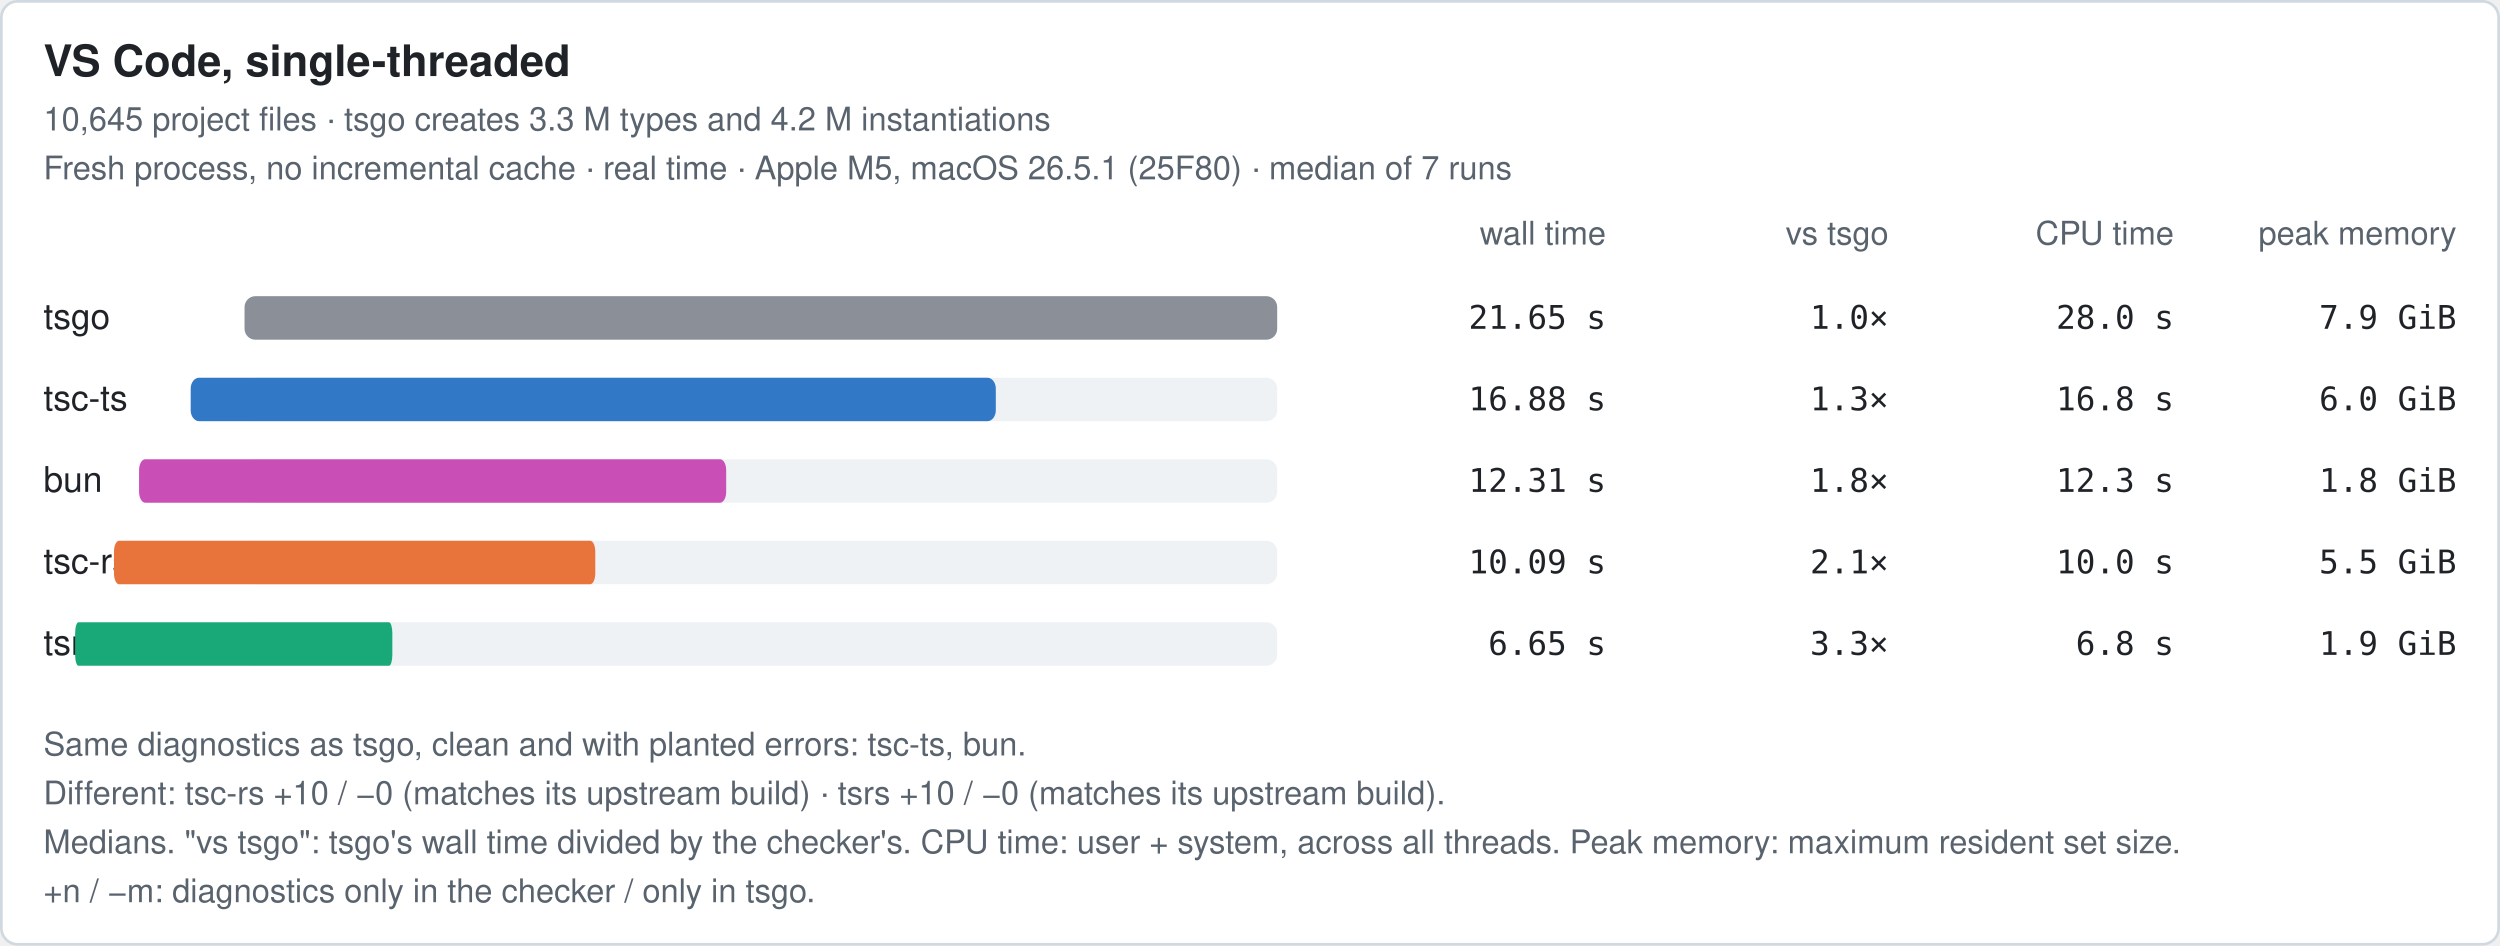
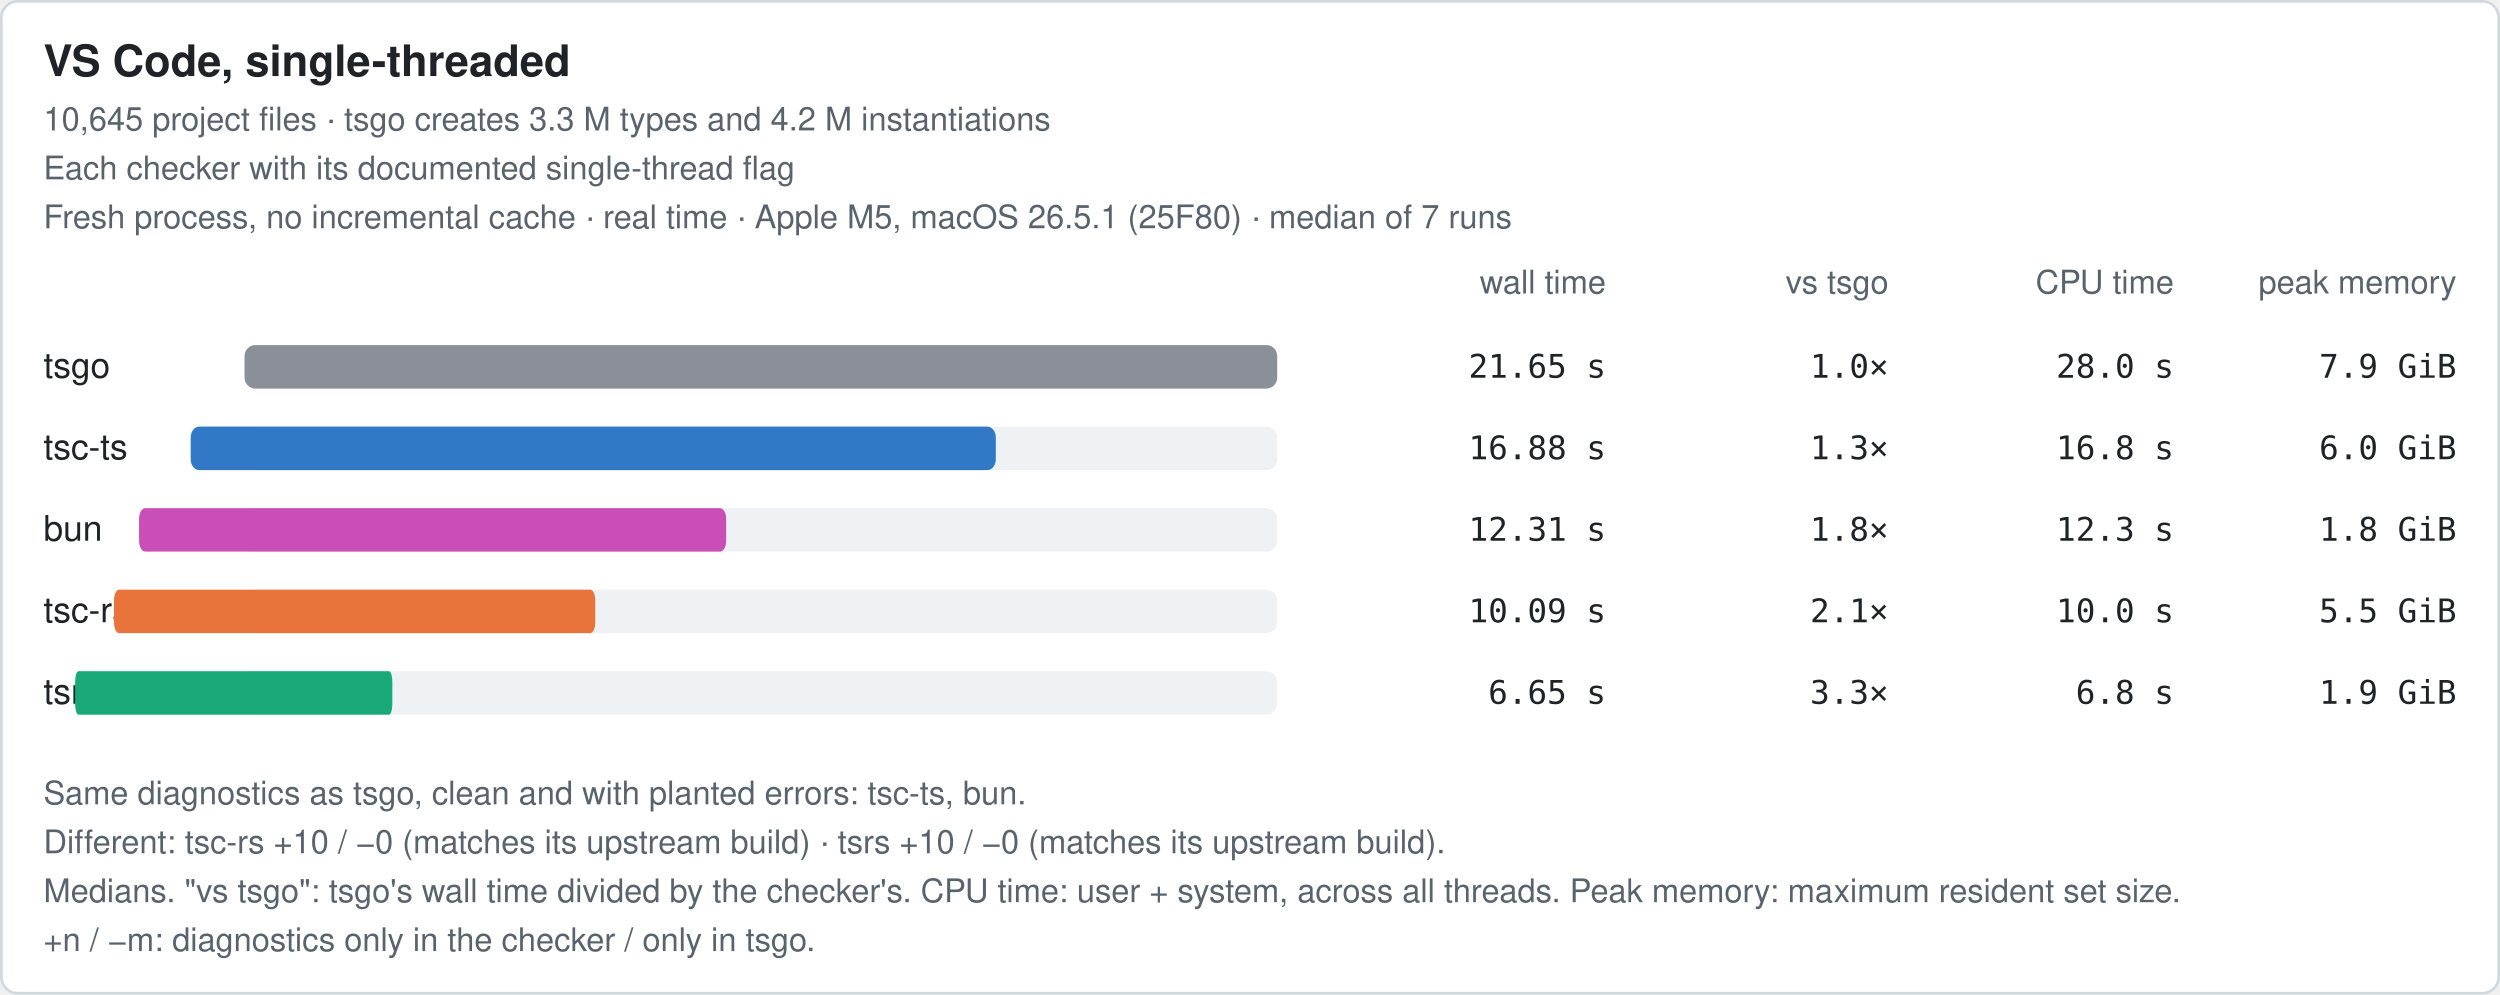
- <svg xmlns="http://www.w3.org/2000/svg" viewBox="0 0 920 348" width="920" height="348" role="img" aria-labelledby="t d">
+ <svg xmlns="http://www.w3.org/2000/svg" viewBox="0 0 920 366" width="920" height="366" role="img" aria-labelledby="t d">
  <style>
text{font-family:-apple-system,BlinkMacSystemFont,'Segoe UI',Helvetica,Arial,sans-serif;font-size:13px;fill:#1f2328}
.bg{fill:#ffffff;stroke:#d1d9e0}.track{fill:#eff2f5}
.title{font-size:16px;font-weight:600}.sub,.foot{font-size:12px;fill:#59636e}
.value{font-family:ui-monospace,SFMono-Regular,Menlo,Consolas,monospace;font-size:12px}
.bar{transform-box:fill-box;transform-origin:left center}.bar,.value{animation-duration:24.15s;animation-timing-function:linear;animation-iteration-count:infinite}
@keyframes b0{0%{transform:scaleX(0)}89.65%,100%{transform:scaleX(1)}}
@keyframes v0{0%,89.64%{opacity:0}89.65%,100%{opacity:1}}
.l0 .bar{animation-name:b0}.l0 .value{animation-name:v0}
@keyframes b1{0%{transform:scaleX(0)}69.90%,100%{transform:scaleX(0.7797)}}
@keyframes v1{0%,69.89%{opacity:0}69.90%,100%{opacity:1}}
.l1 .bar{animation-name:b1}.l1 .value{animation-name:v1}
@keyframes b2{0%{transform:scaleX(0)}50.97%,100%{transform:scaleX(0.5686)}}
@keyframes v2{0%,50.96%{opacity:0}50.97%,100%{opacity:1}}
.l2 .bar{animation-name:b2}.l2 .value{animation-name:v2}
@keyframes b3{0%{transform:scaleX(0)}41.78%,100%{transform:scaleX(0.4661)}}
@keyframes v3{0%,41.77%{opacity:0}41.78%,100%{opacity:1}}
.l3 .bar{animation-name:b3}.l3 .value{animation-name:v3}
@keyframes b4{0%{transform:scaleX(0)}27.54%,100%{transform:scaleX(0.3072)}}
@keyframes v4{0%,27.53%{opacity:0}27.54%,100%{opacity:1}}
.l4 .bar{animation-name:b4}.l4 .value{animation-name:v4}
@media (prefers-color-scheme:dark){.bg{fill:#0d1117;stroke:#3d444d}.track{fill:#21262d}text{fill:#e6edf3}.sub,.foot{fill:#9198a1}}
@media (prefers-reduced-motion:reduce){.bar,.value{animation:none}}
</style>
-   <rect class="bg" x="0.5" y="0.5" width="919" height="347" rx="6" />
+   <rect class="bg" x="0.5" y="0.5" width="919" height="365" rx="6" />
  <text class="title" x="16" y="28">VS Code, single-threaded</text>
  <text class="sub" x="16" y="48">10,645 project files · tsgo creates 3.3 M types and 4.2 M instantiations</text>
-   <text class="sub" x="16" y="66">Fresh process, no incremental cache · real time · Apple M5, macOS 26.5.1 (25F80) · median of 7 runs</text>
-   <text class="sub" x="591" y="90" text-anchor="end">wall time</text>
-   <text class="sub" x="695" y="90" text-anchor="end">vs tsgo</text>
-   <text class="sub" x="800" y="90" text-anchor="end">CPU time</text>
-   <text class="sub" x="904" y="90" text-anchor="end">peak memory</text>
+   <text class="sub" x="16" y="66">Each checker with its documented single-thread flag</text>
+   <text class="sub" x="16" y="84">Fresh process, no incremental cache · real time · Apple M5, macOS 26.5.1 (25F80) · median of 7 runs</text>
+   <text class="sub" x="591" y="108" text-anchor="end">wall time</text>
+   <text class="sub" x="695" y="108" text-anchor="end">vs tsgo</text>
+   <text class="sub" x="800" y="108" text-anchor="end">CPU time</text>
+   <text class="sub" x="904" y="108" text-anchor="end">peak memory</text>
  <g class="l0">
-     <text class="name" x="16" y="121">tsgo</text>
-     <rect class="track" x="90" y="109" width="380" height="16" rx="4" />
-     <rect class="bar" x="90" y="109" width="380" height="16" rx="4" fill="#8a8f98" style="transform:scaleX(1)" />
-     <text class="value" x="591" y="121" text-anchor="end">21.65 s</text>
-     <text class="value" x="695" y="121" text-anchor="end">1.0×</text>
-     <text class="value" x="800" y="121" text-anchor="end">28.0 s</text>
-     <text class="value" x="904" y="121" text-anchor="end">7.9 GiB</text>
+     <text class="name" x="16" y="139">tsgo</text>
+     <rect class="track" x="90" y="127" width="380" height="16" rx="4" />
+     <rect class="bar" x="90" y="127" width="380" height="16" rx="4" fill="#8a8f98" style="transform:scaleX(1)" />
+     <text class="value" x="591" y="139" text-anchor="end">21.65 s</text>
+     <text class="value" x="695" y="139" text-anchor="end">1.0×</text>
+     <text class="value" x="800" y="139" text-anchor="end">28.0 s</text>
+     <text class="value" x="904" y="139" text-anchor="end">7.9 GiB</text>
  </g>
  <g class="l1">
-     <text class="name" x="16" y="151">tsc-ts</text>
-     <rect class="track" x="90" y="139" width="380" height="16" rx="4" />
-     <rect class="bar" x="90" y="139" width="380" height="16" rx="4" fill="#3178c6" style="transform:scaleX(0.7797)" />
-     <text class="value" x="591" y="151" text-anchor="end">16.88 s</text>
-     <text class="value" x="695" y="151" text-anchor="end">1.3×</text>
-     <text class="value" x="800" y="151" text-anchor="end">16.8 s</text>
-     <text class="value" x="904" y="151" text-anchor="end">6.0 GiB</text>
+     <text class="name" x="16" y="169">tsc-ts</text>
+     <rect class="track" x="90" y="157" width="380" height="16" rx="4" />
+     <rect class="bar" x="90" y="157" width="380" height="16" rx="4" fill="#3178c6" style="transform:scaleX(0.7797)" />
+     <text class="value" x="591" y="169" text-anchor="end">16.88 s</text>
+     <text class="value" x="695" y="169" text-anchor="end">1.3×</text>
+     <text class="value" x="800" y="169" text-anchor="end">16.8 s</text>
+     <text class="value" x="904" y="169" text-anchor="end">6.0 GiB</text>
  </g>
  <g class="l2">
-     <text class="name" x="16" y="181">bun</text>
-     <rect class="track" x="90" y="169" width="380" height="16" rx="4" />
-     <rect class="bar" x="90" y="169" width="380" height="16" rx="4" fill="#c94fb6" style="transform:scaleX(0.5686)" />
-     <text class="value" x="591" y="181" text-anchor="end">12.31 s</text>
-     <text class="value" x="695" y="181" text-anchor="end">1.8×</text>
-     <text class="value" x="800" y="181" text-anchor="end">12.3 s</text>
-     <text class="value" x="904" y="181" text-anchor="end">1.8 GiB</text>
+     <text class="name" x="16" y="199">bun</text>
+     <rect class="track" x="90" y="187" width="380" height="16" rx="4" />
+     <rect class="bar" x="90" y="187" width="380" height="16" rx="4" fill="#c94fb6" style="transform:scaleX(0.5686)" />
+     <text class="value" x="591" y="199" text-anchor="end">12.31 s</text>
+     <text class="value" x="695" y="199" text-anchor="end">1.8×</text>
+     <text class="value" x="800" y="199" text-anchor="end">12.3 s</text>
+     <text class="value" x="904" y="199" text-anchor="end">1.8 GiB</text>
  </g>
  <g class="l3">
-     <text class="name" x="16" y="211">tsc-rs</text>
-     <rect class="track" x="90" y="199" width="380" height="16" rx="4" />
-     <rect class="bar" x="90" y="199" width="380" height="16" rx="4" fill="#e8743b" style="transform:scaleX(0.4661)" />
-     <text class="value" x="591" y="211" text-anchor="end">10.09 s</text>
-     <text class="value" x="695" y="211" text-anchor="end">2.1×</text>
-     <text class="value" x="800" y="211" text-anchor="end">10.0 s</text>
-     <text class="value" x="904" y="211" text-anchor="end">5.5 GiB</text>
+     <text class="name" x="16" y="229">tsc-rs</text>
+     <rect class="track" x="90" y="217" width="380" height="16" rx="4" />
+     <rect class="bar" x="90" y="217" width="380" height="16" rx="4" fill="#e8743b" style="transform:scaleX(0.4661)" />
+     <text class="value" x="591" y="229" text-anchor="end">10.09 s</text>
+     <text class="value" x="695" y="229" text-anchor="end">2.1×</text>
+     <text class="value" x="800" y="229" text-anchor="end">10.0 s</text>
+     <text class="value" x="904" y="229" text-anchor="end">5.5 GiB</text>
  </g>
  <g class="l4">
-     <text class="name" x="16" y="241">tsrs</text>
-     <rect class="track" x="90" y="229" width="380" height="16" rx="4" />
-     <rect class="bar" x="90" y="229" width="380" height="16" rx="4" fill="#19a979" style="transform:scaleX(0.3072)" />
-     <text class="value" x="591" y="241" text-anchor="end">6.65 s</text>
-     <text class="value" x="695" y="241" text-anchor="end">3.3×</text>
-     <text class="value" x="800" y="241" text-anchor="end">6.8 s</text>
-     <text class="value" x="904" y="241" text-anchor="end">1.9 GiB</text>
+     <text class="name" x="16" y="259">tsrs</text>
+     <rect class="track" x="90" y="247" width="380" height="16" rx="4" />
+     <rect class="bar" x="90" y="247" width="380" height="16" rx="4" fill="#19a979" style="transform:scaleX(0.3072)" />
+     <text class="value" x="591" y="259" text-anchor="end">6.65 s</text>
+     <text class="value" x="695" y="259" text-anchor="end">3.3×</text>
+     <text class="value" x="800" y="259" text-anchor="end">6.8 s</text>
+     <text class="value" x="904" y="259" text-anchor="end">1.9 GiB</text>
  </g>
-   <text class="foot" x="16" y="278">Same diagnostics as tsgo, clean and with planted errors: tsc-ts, bun.</text>
-   <text class="foot" x="16" y="296">Different: tsc-rs +10 / −0 (matches its upstream build) · tsrs +10 / −0 (matches its upstream build).</text>
-   <text class="foot" x="16" y="314">Medians. "vs tsgo": tsgo's wall time divided by the checker's. CPU time: user + system, across all threads. Peak memory: maximum resident set size.</text>
-   <text class="foot" x="16" y="332">+n / −m: diagnostics only in the checker / only in tsgo.</text>
+   <text class="foot" x="16" y="296">Same diagnostics as tsgo, clean and with planted errors: tsc-ts, bun.</text>
+   <text class="foot" x="16" y="314">Different: tsc-rs +10 / −0 (matches its upstream build) · tsrs +10 / −0 (matches its upstream build).</text>
+   <text class="foot" x="16" y="332">Medians. "vs tsgo": tsgo's wall time divided by the checker's. CPU time: user + system, across all threads. Peak memory: maximum resident set size.</text>
+   <text class="foot" x="16" y="350">+n / −m: diagnostics only in the checker / only in tsgo.</text>
</svg>
